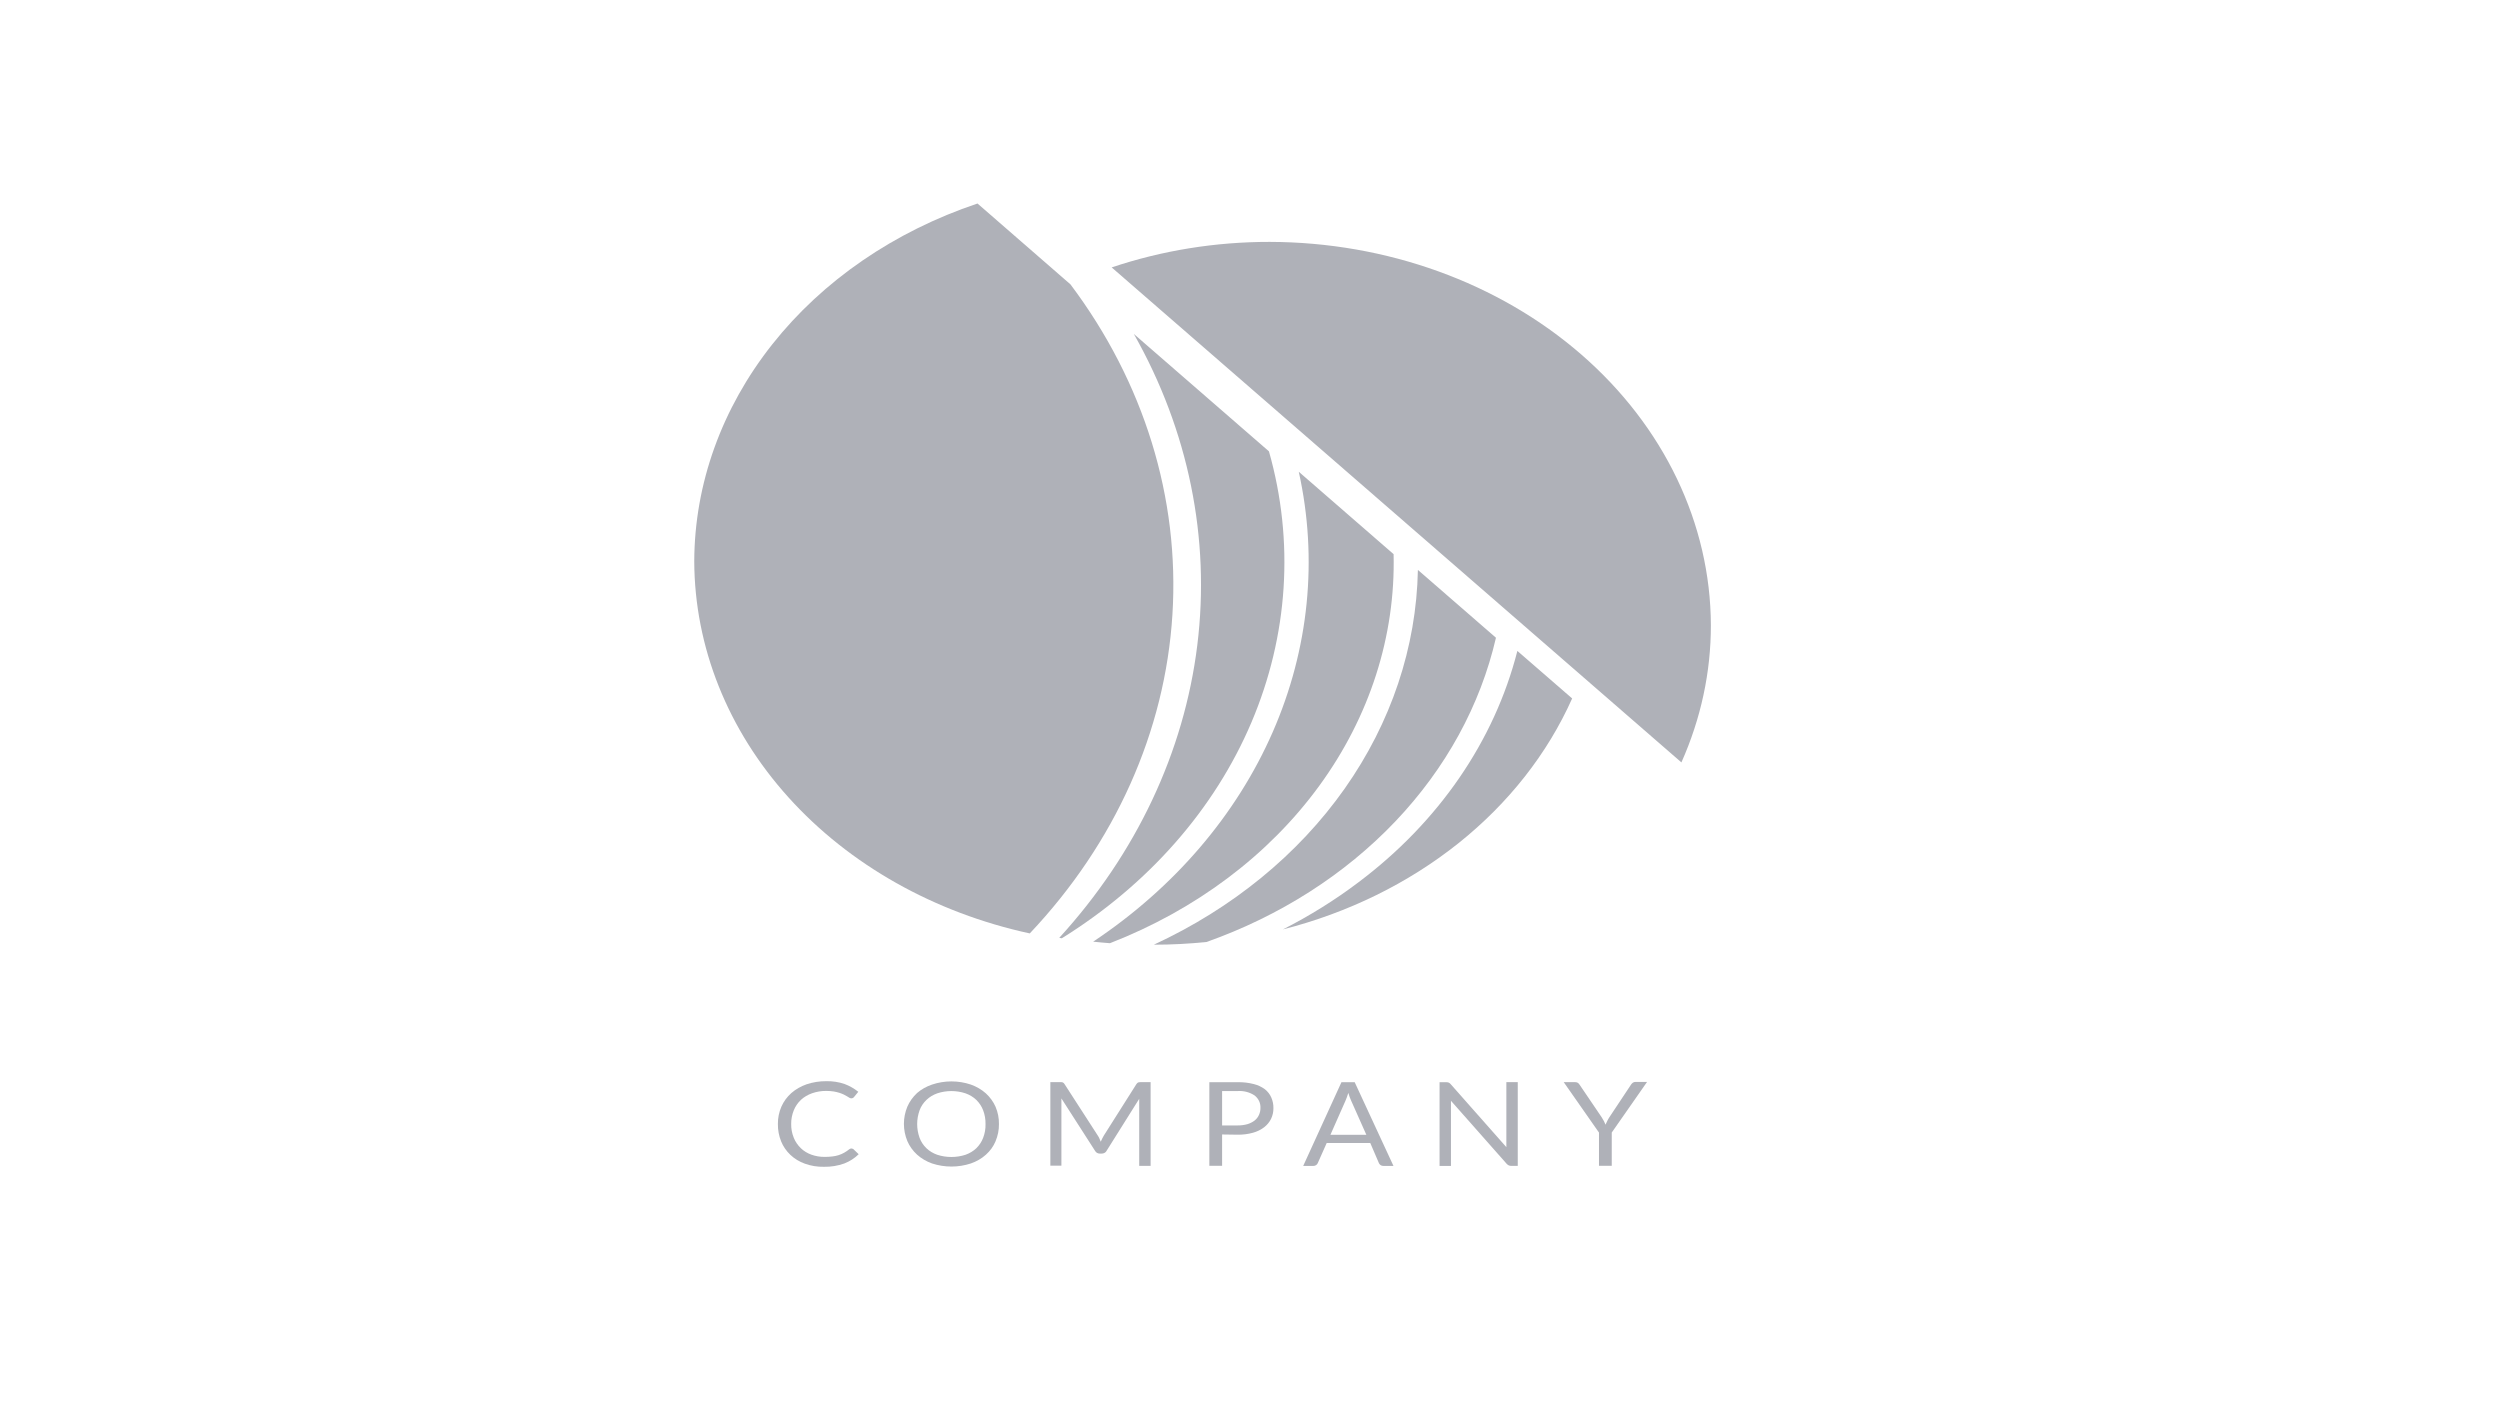
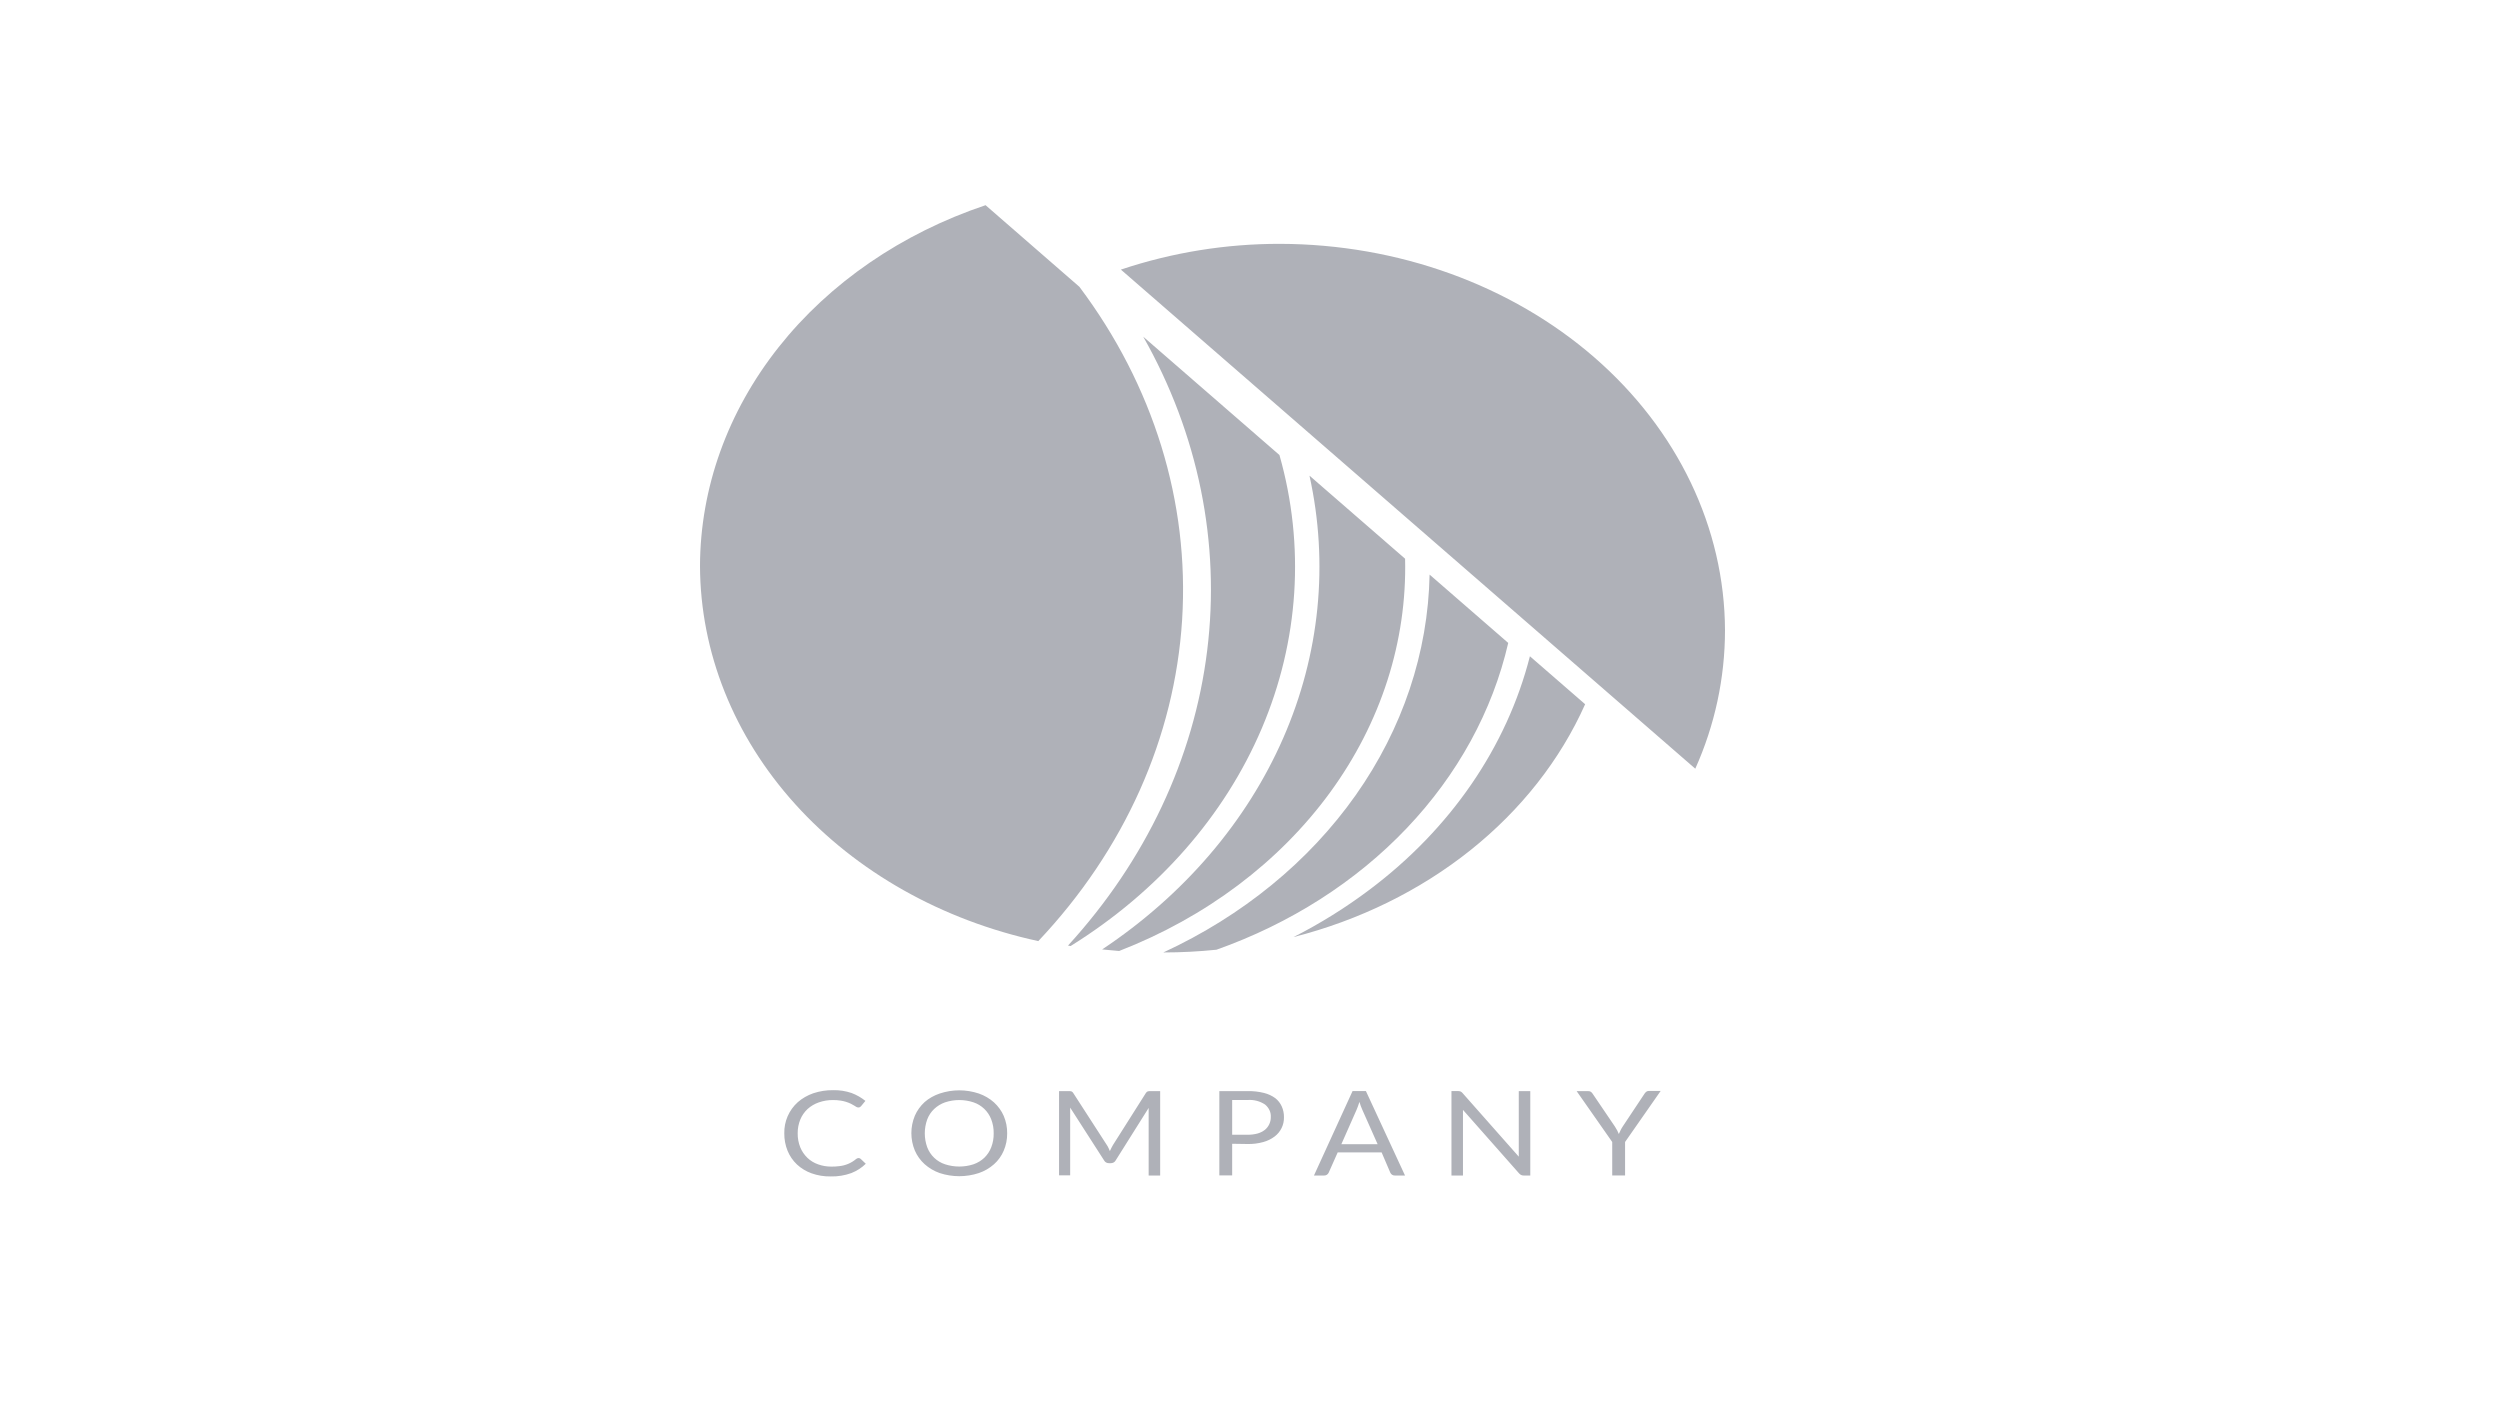
- <svg xmlns="http://www.w3.org/2000/svg" version="1.1" width="57" height="32" viewBox="0 0 57 32">
-   <path fill="#afb1b8" d="M19.417 26.187c0.008 0 0.017 0.002 0.025 0.005s0.015 0.007 0.020 0.013l0.116 0.111c-0.090 0.090-0.202 0.162-0.327 0.211-0.147 0.053-0.305 0.079-0.464 0.076-0.149 0.003-0.298-0.021-0.436-0.071-0.125-0.045-0.237-0.113-0.329-0.2-0.094-0.089-0.166-0.194-0.212-0.308-0.051-0.127-0.076-0.261-0.074-0.396-0.002-0.135 0.025-0.27 0.080-0.397 0.051-0.115 0.127-0.22 0.225-0.308 0.099-0.087 0.218-0.155 0.349-0.201 0.143-0.048 0.296-0.072 0.449-0.071 0.143-0.003 0.285 0.019 0.417 0.064 0.115 0.043 0.221 0.104 0.313 0.178l-0.097 0.119c-0.007 0.008-0.015 0.016-0.025 0.021-0.012 0.007-0.025 0.010-0.039 0.009-0.015-0.001-0.030-0.005-0.042-0.013l-0.052-0.032-0.073-0.040c-0.031-0.015-0.064-0.028-0.097-0.039-0.043-0.013-0.087-0.024-0.132-0.032-0.057-0.009-0.115-0.013-0.173-0.013-0.111-0.001-0.22 0.017-0.323 0.053-0.096 0.034-0.182 0.084-0.253 0.149-0.073 0.069-0.128 0.15-0.164 0.238-0.041 0.101-0.061 0.207-0.060 0.313-0.002 0.108 0.018 0.216 0.060 0.318 0.035 0.087 0.090 0.167 0.161 0.236 0.067 0.064 0.149 0.114 0.241 0.147 0.095 0.034 0.197 0.051 0.3 0.050 0.059 0.001 0.119-0.003 0.177-0.010 0.096-0.010 0.188-0.039 0.269-0.085 0.041-0.023 0.079-0.049 0.115-0.078 0.015-0.012 0.035-0.020 0.055-0.020z" />
-   <path fill="#afb1b8" d="M22.776 25.629c0.002 0.134-0.025 0.267-0.078 0.393-0.047 0.114-0.122 0.218-0.219 0.305s-0.214 0.155-0.344 0.2c-0.285 0.094-0.599 0.094-0.884 0-0.129-0.046-0.245-0.114-0.342-0.201-0.097-0.089-0.172-0.194-0.221-0.308-0.105-0.255-0.105-0.533 0-0.787 0.050-0.115 0.125-0.22 0.221-0.31 0.097-0.084 0.214-0.15 0.342-0.193 0.284-0.096 0.6-0.096 0.884 0 0.129 0.046 0.246 0.114 0.343 0.201 0.096 0.088 0.17 0.191 0.22 0.304 0.054 0.127 0.080 0.261 0.078 0.395zM22.47 25.629c0.002-0.107-0.016-0.214-0.055-0.316-0.033-0.087-0.086-0.168-0.156-0.236-0.068-0.065-0.152-0.116-0.246-0.149-0.207-0.069-0.436-0.069-0.643 0-0.094 0.033-0.178 0.084-0.246 0.149-0.071 0.068-0.125 0.149-0.157 0.236-0.074 0.206-0.074 0.426 0 0.632 0.033 0.087 0.086 0.168 0.157 0.236 0.068 0.065 0.152 0.115 0.246 0.148 0.207 0.067 0.435 0.067 0.643 0 0.093-0.033 0.177-0.083 0.246-0.148 0.070-0.069 0.123-0.149 0.156-0.236 0.039-0.102 0.058-0.209 0.055-0.316z" />
-   <path fill="#afb1b8" d="M25.067 25.96l0.030 0.071c0.012-0.025 0.022-0.048 0.033-0.071 0.011-0.024 0.024-0.047 0.038-0.070l0.743-1.174c0.015-0.020 0.028-0.033 0.042-0.037 0.020-0.005 0.040-0.007 0.061-0.006h0.22v1.909h-0.26v-1.404c0-0.018 0-0.038 0-0.059-0.001-0.022-0.001-0.044 0-0.066l-0.747 1.19c-0.009 0.018-0.025 0.033-0.044 0.043s-0.041 0.016-0.064 0.016h-0.042c-0.023 0-0.045-0.005-0.064-0.016s-0.034-0.026-0.044-0.044l-0.769-1.198c0 0.023 0 0.046 0 0.068s0 0.043 0 0.061v1.404h-0.252v-1.905h0.22c0.021-0.001 0.041 0.001 0.061 0.006 0.018 0.008 0.032 0.021 0.041 0.037l0.759 1.175c0.015 0.022 0.028 0.045 0.038 0.068z" />
-   <path fill="#afb1b8" d="M27.864 25.865v0.715h-0.291v-1.906h0.649c0.122-0.002 0.244 0.012 0.362 0.042 0.094 0.023 0.181 0.064 0.256 0.119 0.065 0.052 0.114 0.116 0.145 0.187 0.034 0.078 0.051 0.161 0.049 0.244 0.001 0.084-0.017 0.167-0.054 0.244-0.035 0.073-0.089 0.138-0.157 0.191-0.075 0.057-0.162 0.1-0.257 0.126-0.113 0.031-0.232 0.046-0.35 0.044l-0.352-0.005zM27.864 25.66h0.352c0.076 0.001 0.153-0.009 0.225-0.029 0.060-0.018 0.115-0.046 0.163-0.082 0.044-0.035 0.078-0.078 0.099-0.126 0.024-0.051 0.036-0.105 0.035-0.16 0.003-0.053-0.007-0.106-0.029-0.155s-0.057-0.094-0.102-0.13c-0.111-0.075-0.251-0.112-0.391-0.102h-0.352v0.786z" />
-   <path fill="#afb1b8" d="M31.772 26.583h-0.23c-0.023 0.001-0.046-0.006-0.064-0.018-0.017-0.012-0.029-0.027-0.038-0.044l-0.198-0.461h-0.993l-0.205 0.461c-0.008 0.017-0.020 0.032-0.036 0.043-0.018 0.013-0.042 0.020-0.065 0.019h-0.23l0.872-1.909h0.302l0.884 1.909zM30.333 25.874h0.82l-0.346-0.777c-0.026-0.058-0.048-0.118-0.065-0.179l-0.034 0.1c-0.010 0.030-0.022 0.058-0.032 0.081l-0.343 0.776z" />
-   <path fill="#afb1b8" d="M33.029 24.682c0.017 0.008 0.032 0.020 0.044 0.034l1.272 1.439c0-0.023 0-0.046 0-0.067s0-0.043 0-0.063v-1.352h0.26v1.909h-0.145c-0.021 0.001-0.041-0.003-0.060-0.011-0.018-0.009-0.034-0.021-0.047-0.035l-1.271-1.438c0.001 0.022 0.001 0.044 0 0.066 0 0.021 0 0.040 0 0.058v1.361h-0.26v-1.909h0.154c0.018-0 0.036 0.003 0.052 0.009z" />
-   <path fill="#afb1b8" d="M36.748 25.823v0.758h-0.291v-0.758l-0.804-1.15h0.26c0.022-0.001 0.045 0.005 0.063 0.016 0.016 0.012 0.029 0.027 0.039 0.043l0.503 0.742c0.020 0.032 0.038 0.061 0.052 0.088s0.026 0.054 0.036 0.081l0.038-0.082c0.014-0.030 0.031-0.059 0.049-0.087l0.496-0.747c0.010-0.015 0.023-0.028 0.038-0.040 0.017-0.013 0.040-0.020 0.063-0.019h0.263l-0.806 1.155z" />
-   <path fill="#afb1b8" d="M24.923 21.47c0.127 0.014 0.255 0.025 0.384 0.035 1.962-0.763 3.622-2.011 4.772-3.588s1.74-3.415 1.695-5.282l-2.162-1.879c0.44 1.988 0.234 4.043-0.594 5.935s-2.245 3.547-4.094 4.779z" />
-   <path fill="#afb1b8" d="M24.151 21.383l0.058 0.010c1.975-1.228 3.482-2.942 4.323-4.921s0.981-4.133 0.4-6.181l-3.080-2.676c1.246 2.2 1.747 4.661 1.446 7.098s-1.393 4.75-3.147 6.67z" />
-   <path fill="#afb1b8" d="M34.596 14.841c-0.523 2.052-1.794 3.902-3.624 5.276-0.534 0.404-1.111 0.763-1.722 1.074 1.49-0.38 2.859-1.053 4.003-1.966s2.030-2.042 2.592-3.3l-1.249-1.084z" />
-   <path fill="#afb1b8" d="M34.106 14.539l-1.778-1.545c-0.034 1.762-0.61 3.483-1.669 4.986s-2.562 2.731-4.352 3.559h0.009c0.399-0 0.798-0.021 1.194-0.062 1.673-0.593 3.151-1.537 4.303-2.748s1.94-2.65 2.295-4.189z" />
-   <path fill="#afb1b8" d="M24.409 6.486l-2.122-1.846c-1.897 0.637-3.528 1.756-4.68 3.212s-1.772 3.179-1.778 4.946v0c0.007 1.952 0.763 3.846 2.149 5.383s3.322 2.628 5.501 3.101c1.946-2.060 3.085-4.605 3.252-7.266s-0.647-5.299-2.323-7.53z" />
-   <path fill="#afb1b8" d="M39.008 14.255c-0.008-2.316-1.070-4.535-2.955-6.173s-4.439-2.561-7.105-2.567c-1.232-0.001-2.453 0.196-3.602 0.582l12.99 11.286c0.445-0.998 0.673-2.058 0.672-3.128z" />
+ <svg xmlns="http://www.w3.org/2000/svg" width="106" height="60" fill="none">
+   <path d="M36.406 49.101c.016 0 .032.004.046.01a.121.121 0 0 1 .039.024l.218.208c-.17.169-.379.304-.614.396a2.39 2.39 0 0 1-.87.142c-.28.005-.558-.04-.817-.133a1.794 1.794 0 0 1-.617-.374 1.674 1.674 0 0 1-.397-.578 1.926 1.926 0 0 1-.14-.742 1.724 1.724 0 0 1 .573-1.322c.186-.163.409-.291.654-.377.269-.09.555-.135.843-.132a2.27 2.27 0 0 1 .782.12c.216.082.414.195.587.335l-.183.222a.178.178 0 0 1-.046.04.125.125 0 0 1-.074.017.178.178 0 0 1-.08-.023l-.097-.06-.137-.076a1.548 1.548 0 0 0-.43-.132 1.891 1.891 0 0 0-.325-.024 1.76 1.76 0 0 0-.605.1 1.39 1.39 0 0 0-.475.28c-.136.128-.24.28-.308.445a1.5 1.5 0 0 0-.111.587 1.53 1.53 0 0 0 .111.597c.067.164.17.314.303.443.125.12.28.215.453.275.178.064.368.096.561.095.111.001.223-.005.333-.019a1.316 1.316 0 0 0 .72-.306.171.171 0 0 1 .103-.038ZM42.704 48.054a1.81 1.81 0 0 1-.147.737 1.594 1.594 0 0 1-.41.572 1.889 1.889 0 0 1-.645.375 2.655 2.655 0 0 1-1.658 0 1.91 1.91 0 0 1-.64-.377 1.678 1.678 0 0 1-.415-.578 1.922 1.922 0 0 1 0-1.475c.093-.216.234-.413.415-.58.182-.159.4-.282.64-.363a2.61 2.61 0 0 1 1.658 0c.242.085.461.213.643.376.18.165.32.36.412.571.101.238.151.489.147.742Zm-.572 0a1.566 1.566 0 0 0-.104-.593 1.22 1.22 0 0 0-.752-.722 1.918 1.918 0 0 0-1.205 0 1.295 1.295 0 0 0-.461.28 1.191 1.191 0 0 0-.295.443 1.737 1.737 0 0 0 0 1.184 1.209 1.209 0 0 0 .756.72c.388.127.816.127 1.205 0 .175-.061.332-.156.46-.277.131-.129.23-.28.292-.443.073-.19.108-.391.104-.592ZM47.001 48.675l.058.132c.021-.047.04-.09.062-.132a1.23 1.23 0 0 1 .071-.13l1.393-2.201c.028-.038.052-.062.08-.069a.373.373 0 0 1 .114-.012h.412v3.58h-.488V47.1a.938.938 0 0 1 0-.124L47.3 49.208a.203.203 0 0 1-.082.081.246.246 0 0 1-.12.03h-.079a.243.243 0 0 1-.12-.03.2.2 0 0 1-.081-.081l-1.443-2.246V49.835h-.471v-3.572h.411a.373.373 0 0 1 .115.012c.034.015.06.039.076.069l1.423 2.203a.76.76 0 0 1 .071.128ZM52.244 48.497v1.34H51.7v-3.574h1.216c.23-.004.458.023.679.078.176.044.34.12.48.223a.922.922 0 0 1 .272.35c.065.146.096.302.093.458a.993.993 0 0 1-.395.815c-.14.107-.305.188-.483.236a2.3 2.3 0 0 1-.657.083l-.66-.01Zm0-.384h.66c.143.002.286-.017.423-.054a.924.924 0 0 0 .305-.154.686.686 0 0 0 .25-.538.605.605 0 0 0-.054-.291.69.69 0 0 0-.19-.244 1.172 1.172 0 0 0-.734-.192h-.66v1.473ZM59.573 49.842h-.43a.205.205 0 0 1-.12-.033.222.222 0 0 1-.072-.083l-.37-.864h-1.863l-.384.864a.205.205 0 0 1-.19.116h-.432l1.636-3.58h.567l1.658 3.58Zm-2.7-1.329h1.538l-.648-1.457c-.05-.11-.09-.222-.123-.336l-.063.187c-.019.057-.04.11-.06.152l-.643 1.454ZM61.929 46.28c.032.015.06.037.081.063l2.386 2.699v-2.779h.488v3.58h-.272a.265.265 0 0 1-.112-.022.299.299 0 0 1-.088-.066l-2.382-2.696a.974.974 0 0 1 0 .123v2.66h-.488v-3.58h.289c.033 0 .067.006.098.017ZM68.903 48.419v1.421h-.545V48.42l-1.508-2.156h.488a.197.197 0 0 1 .117.03c.03.024.055.051.074.081l.943 1.391c.038.06.071.114.098.166.028.052.05.102.069.151l.07-.154c.027-.056.058-.11.093-.163l.93-1.4a.376.376 0 0 1 .07-.076.182.182 0 0 1 .118-.035h.493l-1.51 2.165ZM46.731 40.256c.237.026.477.047.72.066 3.679-1.43 6.791-3.77 8.948-6.728 2.156-2.958 3.261-6.403 3.177-9.904l-4.054-3.522c.824 3.727.438 7.58-1.114 11.128-1.553 3.548-4.21 6.65-7.677 8.96Z" fill="#AFB1B8" />
+   <path d="m45.284 40.092.109.02c3.704-2.303 6.527-5.517 8.106-9.228 1.579-3.711 1.84-7.749.75-11.59l-5.775-5.017c2.335 4.124 3.276 8.74 2.71 13.31-.564 4.57-2.61 8.906-5.9 12.505ZM64.868 27.826c-.981 3.847-3.364 7.316-6.794 9.893a21.629 21.629 0 0 1-3.229 2.013c2.794-.713 5.361-1.974 7.505-3.686s3.807-3.829 4.86-6.187l-2.342-2.033Z" fill="#AFB1B8" />
+   <path d="m63.949 27.26-3.334-2.897c-.064 3.303-1.145 6.531-3.13 9.348-1.986 2.818-4.804 5.122-8.16 6.673h.016c.748 0 1.495-.04 2.238-.116 3.137-1.113 5.909-2.883 8.067-5.153 2.159-2.27 3.637-4.968 4.303-7.855ZM45.766 12.16 41.788 8.7c-3.556 1.194-6.614 3.293-8.775 6.022-2.16 2.73-3.322 5.961-3.333 9.274.013 3.66 1.431 7.212 4.03 10.093 2.597 2.88 6.227 4.927 10.314 5.814 3.648-3.862 5.785-8.634 6.098-13.623.313-4.99-1.213-9.935-4.356-14.12ZM73.14 26.727c-.014-4.342-2.006-8.503-5.54-11.574-3.534-3.07-8.324-4.801-13.322-4.814a21.18 21.18 0 0 0-6.753 1.092L71.88 32.593a14.352 14.352 0 0 0 1.26-5.866Z" fill="#AFB1B8" />
</svg>
